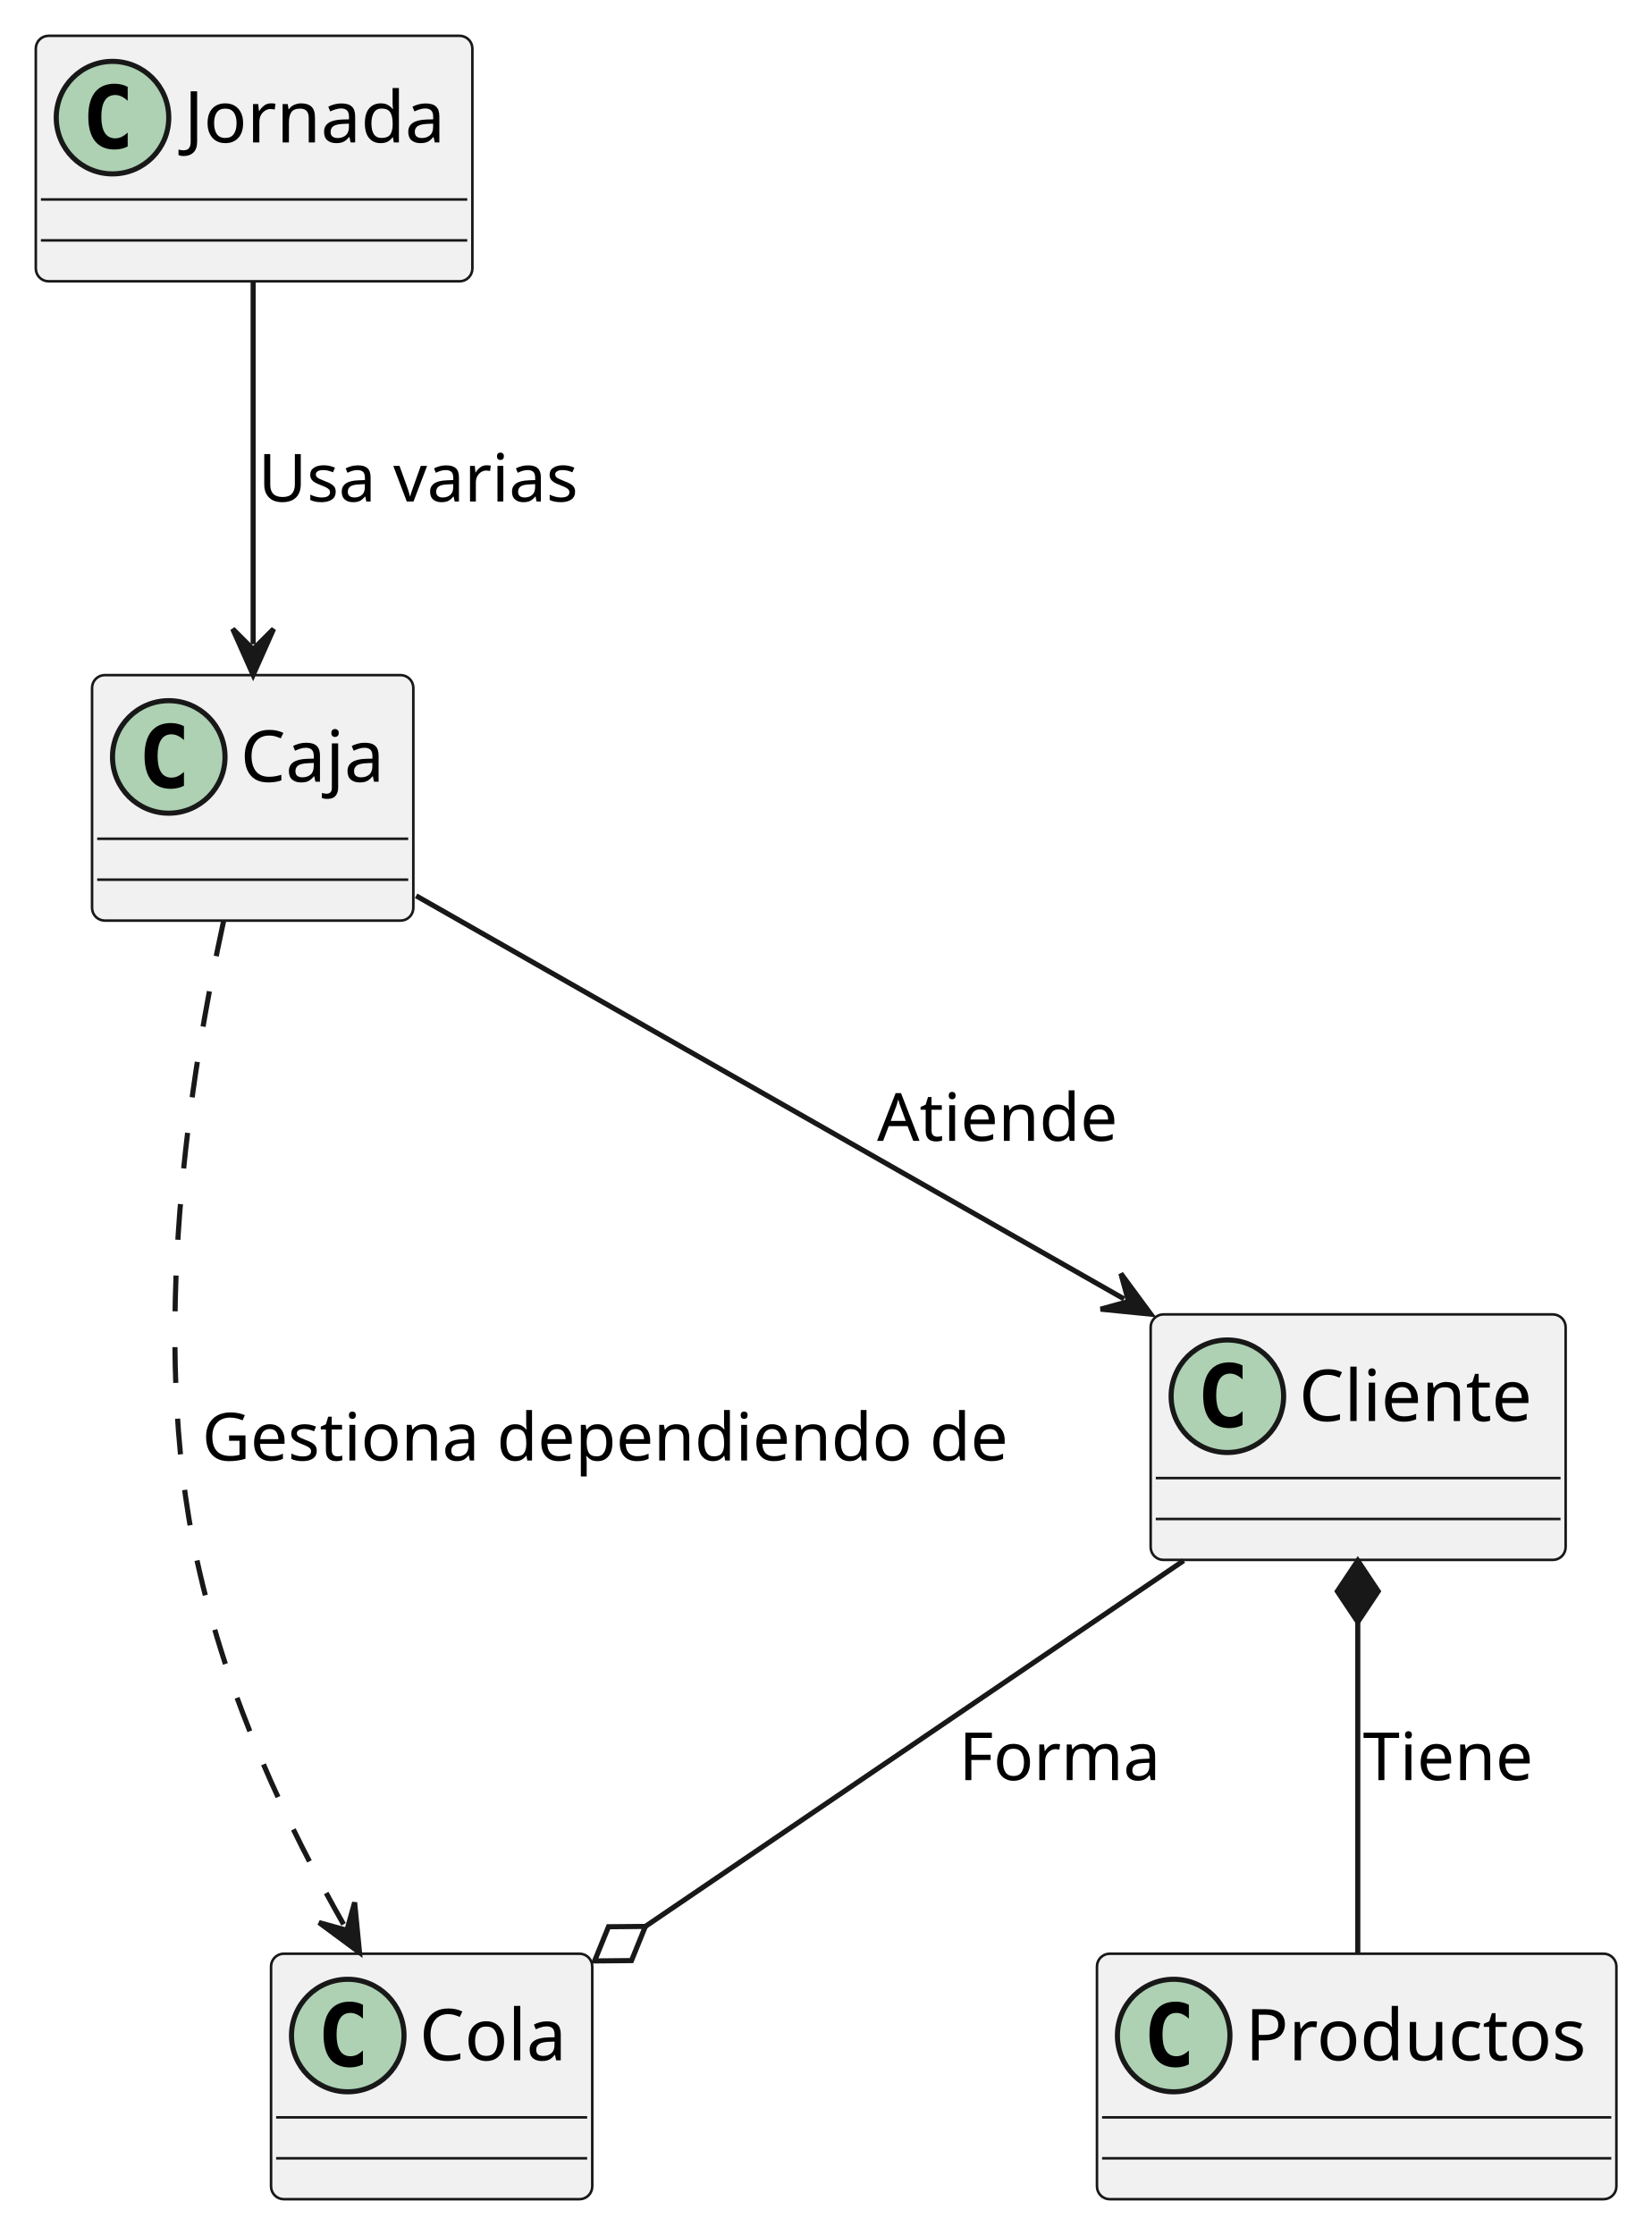
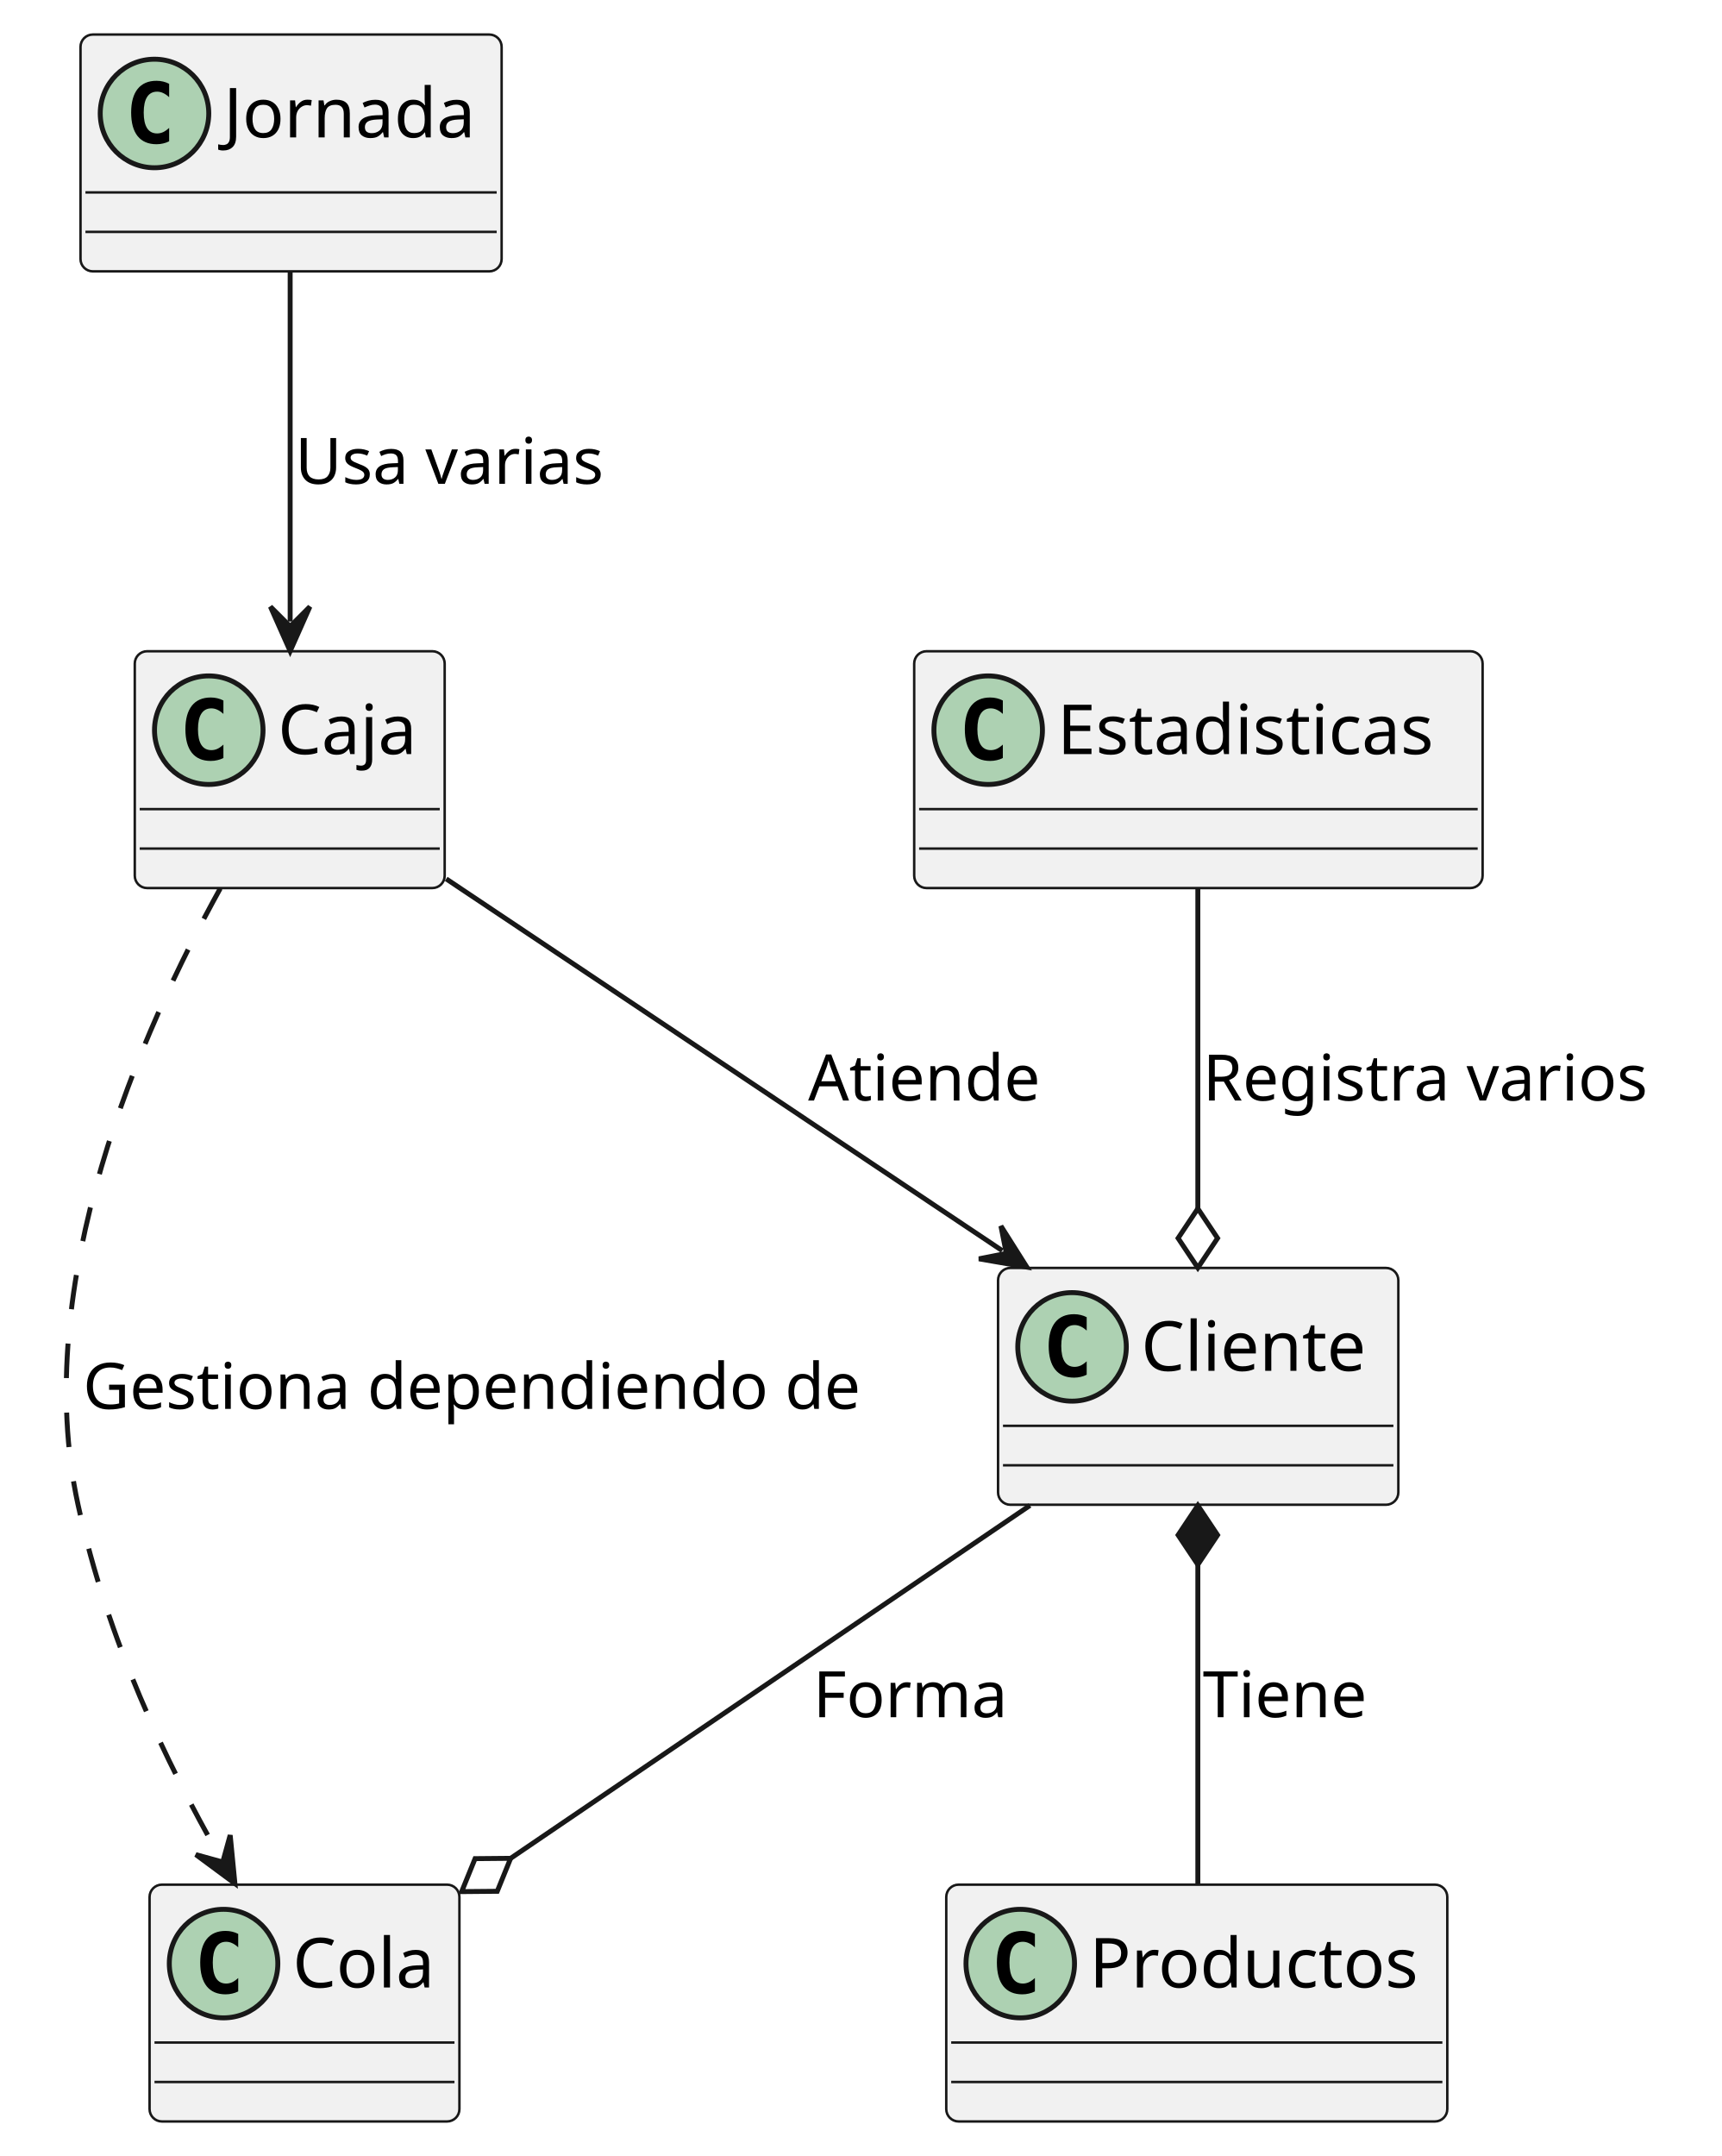
- <svg xmlns="http://www.w3.org/2000/svg" contentStyleType="text/css" data-diagram-type="CLASS" height="437px" preserveAspectRatio="none" style="width:323px;height:437px;background:#FFFFFF;" version="1.1" viewBox="0 0 323 437" width="323px" zoomAndPan="magnify">
+ <svg xmlns="http://www.w3.org/2000/svg" contentStyleType="text/css" data-diagram-type="CLASS" height="437px" preserveAspectRatio="none" style="width:349px;height:437px;background:#FFFFFF;" version="1.1" viewBox="0 0 349 437" width="349px" zoomAndPan="magnify">
  <defs />
  <g>
    <g class="entity" data-entity="Jornada" data-source-line="1" data-uid="ent0002" id="entity_Jornada">
-       <rect fill="#F1F1F1" height="48" rx="2.5" ry="2.5" style="stroke:#181818;stroke-width:0.5;" width="85.368" x="7" y="7" />
-       <ellipse cx="22" cy="23" fill="#ADD1B2" rx="11" ry="11" style="stroke:#181818;stroke-width:1;" />
-       <path d="M24.969,28.641 Q24.391,28.938 23.75,29.078 Q23.109,29.234 22.406,29.234 Q19.906,29.234 18.578,27.594 Q17.266,25.938 17.266,22.812 Q17.266,19.688 18.578,18.031 Q19.906,16.375 22.406,16.375 Q23.109,16.375 23.75,16.531 Q24.406,16.688 24.969,16.984 L24.969,19.703 Q24.344,19.125 23.75,18.859 Q23.156,18.578 22.531,18.578 Q21.188,18.578 20.5,19.656 Q19.812,20.719 19.812,22.812 Q19.812,24.906 20.5,25.984 Q21.188,27.047 22.531,27.047 Q23.156,27.047 23.75,26.781 Q24.344,26.5 24.969,25.922 L24.969,28.641 Z " fill="#000000" />
-       <text fill="#000000" font-family="sans-serif" font-size="14" lengthAdjust="spacing" textLength="53.368" x="36" y="27.847">Jornada</text>
-       <line style="stroke:#181818;stroke-width:0.5;" x1="8" x2="91.368" y1="39" y2="39" />
-       <line style="stroke:#181818;stroke-width:0.5;" x1="8" x2="91.368" y1="47" y2="47" />
+       <rect fill="#F1F1F1" height="48" rx="2.5" ry="2.5" style="stroke:#181818;stroke-width:0.5;" width="85.368" x="16.32" y="7" />
+       <ellipse cx="31.32" cy="23" fill="#ADD1B2" rx="11" ry="11" style="stroke:#181818;stroke-width:1;" />
+       <path d="M34.289,28.641 Q33.711,28.938 33.07,29.078 Q32.429,29.234 31.726,29.234 Q29.226,29.234 27.898,27.594 Q26.586,25.938 26.586,22.812 Q26.586,19.688 27.898,18.031 Q29.226,16.375 31.726,16.375 Q32.429,16.375 33.07,16.531 Q33.726,16.688 34.289,16.984 L34.289,19.703 Q33.664,19.125 33.07,18.859 Q32.476,18.578 31.851,18.578 Q30.508,18.578 29.82,19.656 Q29.133,20.719 29.133,22.812 Q29.133,24.906 29.82,25.984 Q30.508,27.047 31.851,27.047 Q32.476,27.047 33.07,26.781 Q33.664,26.5 34.289,25.922 L34.289,28.641 Z " fill="#000000" />
+       <text fill="#000000" font-family="sans-serif" font-size="14" lengthAdjust="spacing" textLength="53.368" x="45.32" y="27.847">Jornada</text>
+       <line style="stroke:#181818;stroke-width:0.5;" x1="17.32" x2="100.688" y1="39" y2="39" />
+       <line style="stroke:#181818;stroke-width:0.5;" x1="17.32" x2="100.688" y1="47" y2="47" />
    </g>
    <g class="entity" data-entity="Caja" data-source-line="3" data-uid="ent0003" id="entity_Caja">
-       <rect fill="#F1F1F1" height="48" rx="2.5" ry="2.5" style="stroke:#181818;stroke-width:0.5;" width="62.823" x="18" y="132" />
-       <ellipse cx="33" cy="148" fill="#ADD1B2" rx="11" ry="11" style="stroke:#181818;stroke-width:1;" />
-       <path d="M35.969,153.641 Q35.391,153.938 34.75,154.078 Q34.109,154.234 33.406,154.234 Q30.906,154.234 29.578,152.594 Q28.266,150.938 28.266,147.812 Q28.266,144.688 29.578,143.031 Q30.906,141.375 33.406,141.375 Q34.109,141.375 34.75,141.531 Q35.406,141.688 35.969,141.984 L35.969,144.703 Q35.344,144.125 34.75,143.859 Q34.156,143.578 33.531,143.578 Q32.188,143.578 31.5,144.656 Q30.812,145.719 30.812,147.812 Q30.812,149.906 31.5,150.984 Q32.188,152.047 33.531,152.047 Q34.156,152.047 34.75,151.781 Q35.344,151.5 35.969,150.922 L35.969,153.641 Z " fill="#000000" />
-       <text fill="#000000" font-family="sans-serif" font-size="14" lengthAdjust="spacing" textLength="30.823" x="47" y="152.847">Caja</text>
-       <line style="stroke:#181818;stroke-width:0.5;" x1="19" x2="79.823" y1="164" y2="164" />
-       <line style="stroke:#181818;stroke-width:0.5;" x1="19" x2="79.823" y1="172" y2="172" />
+       <rect fill="#F1F1F1" height="48" rx="2.5" ry="2.5" style="stroke:#181818;stroke-width:0.5;" width="62.823" x="27.32" y="132" />
+       <ellipse cx="42.32" cy="148" fill="#ADD1B2" rx="11" ry="11" style="stroke:#181818;stroke-width:1;" />
+       <path d="M45.289,153.641 Q44.711,153.938 44.07,154.078 Q43.429,154.234 42.726,154.234 Q40.226,154.234 38.898,152.594 Q37.586,150.938 37.586,147.812 Q37.586,144.688 38.898,143.031 Q40.226,141.375 42.726,141.375 Q43.429,141.375 44.07,141.531 Q44.726,141.688 45.289,141.984 L45.289,144.703 Q44.664,144.125 44.07,143.859 Q43.476,143.578 42.851,143.578 Q41.508,143.578 40.82,144.656 Q40.133,145.719 40.133,147.812 Q40.133,149.906 40.82,150.984 Q41.508,152.047 42.851,152.047 Q43.476,152.047 44.07,151.781 Q44.664,151.5 45.289,150.922 L45.289,153.641 Z " fill="#000000" />
+       <text fill="#000000" font-family="sans-serif" font-size="14" lengthAdjust="spacing" textLength="30.823" x="56.32" y="152.847">Caja</text>
+       <line style="stroke:#181818;stroke-width:0.5;" x1="28.32" x2="89.143" y1="164" y2="164" />
+       <line style="stroke:#181818;stroke-width:0.5;" x1="28.32" x2="89.143" y1="172" y2="172" />
    </g>
    <g class="entity" data-entity="Cola" data-source-line="5" data-uid="ent0004" id="entity_Cola">
-       <rect fill="#F1F1F1" height="48" rx="2.5" ry="2.5" style="stroke:#181818;stroke-width:0.5;" width="62.81" x="53" y="382" />
-       <ellipse cx="68" cy="398" fill="#ADD1B2" rx="11" ry="11" style="stroke:#181818;stroke-width:1;" />
-       <path d="M70.969,403.641 Q70.391,403.938 69.75,404.078 Q69.109,404.234 68.406,404.234 Q65.906,404.234 64.578,402.594 Q63.266,400.938 63.266,397.812 Q63.266,394.688 64.578,393.031 Q65.906,391.375 68.406,391.375 Q69.109,391.375 69.75,391.531 Q70.406,391.688 70.969,391.984 L70.969,394.703 Q70.344,394.125 69.75,393.859 Q69.156,393.578 68.531,393.578 Q67.188,393.578 66.5,394.656 Q65.812,395.719 65.812,397.812 Q65.812,399.906 66.5,400.984 Q67.188,402.047 68.531,402.047 Q69.156,402.047 69.75,401.781 Q70.344,401.5 70.969,400.922 L70.969,403.641 Z " fill="#000000" />
-       <text fill="#000000" font-family="sans-serif" font-size="14" lengthAdjust="spacing" textLength="30.81" x="82" y="402.847">Cola</text>
-       <line style="stroke:#181818;stroke-width:0.5;" x1="54" x2="114.81" y1="414" y2="414" />
-       <line style="stroke:#181818;stroke-width:0.5;" x1="54" x2="114.81" y1="422" y2="422" />
+       <rect fill="#F1F1F1" height="48" rx="2.5" ry="2.5" style="stroke:#181818;stroke-width:0.5;" width="62.81" x="30.32" y="382" />
+       <ellipse cx="45.32" cy="398" fill="#ADD1B2" rx="11" ry="11" style="stroke:#181818;stroke-width:1;" />
+       <path d="M48.289,403.641 Q47.711,403.938 47.07,404.078 Q46.429,404.234 45.726,404.234 Q43.226,404.234 41.898,402.594 Q40.586,400.938 40.586,397.812 Q40.586,394.688 41.898,393.031 Q43.226,391.375 45.726,391.375 Q46.429,391.375 47.07,391.531 Q47.726,391.688 48.289,391.984 L48.289,394.703 Q47.664,394.125 47.07,393.859 Q46.476,393.578 45.851,393.578 Q44.508,393.578 43.82,394.656 Q43.133,395.719 43.133,397.812 Q43.133,399.906 43.82,400.984 Q44.508,402.047 45.851,402.047 Q46.476,402.047 47.07,401.781 Q47.664,401.5 48.289,400.922 L48.289,403.641 Z " fill="#000000" />
+       <text fill="#000000" font-family="sans-serif" font-size="14" lengthAdjust="spacing" textLength="30.81" x="59.32" y="402.847">Cola</text>
+       <line style="stroke:#181818;stroke-width:0.5;" x1="31.32" x2="92.13" y1="414" y2="414" />
+       <line style="stroke:#181818;stroke-width:0.5;" x1="31.32" x2="92.13" y1="422" y2="422" />
    </g>
    <g class="entity" data-entity="Cliente" data-source-line="7" data-uid="ent0005" id="entity_Cliente">
-       <rect fill="#F1F1F1" height="48" rx="2.5" ry="2.5" style="stroke:#181818;stroke-width:0.5;" width="81.144" x="225" y="257" />
-       <ellipse cx="240" cy="273" fill="#ADD1B2" rx="11" ry="11" style="stroke:#181818;stroke-width:1;" />
-       <path d="M242.969,278.641 Q242.391,278.938 241.75,279.078 Q241.109,279.234 240.406,279.234 Q237.906,279.234 236.578,277.594 Q235.266,275.938 235.266,272.812 Q235.266,269.688 236.578,268.031 Q237.906,266.375 240.406,266.375 Q241.109,266.375 241.75,266.531 Q242.406,266.688 242.969,266.984 L242.969,269.703 Q242.344,269.125 241.75,268.859 Q241.156,268.578 240.531,268.578 Q239.188,268.578 238.5,269.656 Q237.812,270.719 237.812,272.812 Q237.812,274.906 238.5,275.984 Q239.188,277.047 240.531,277.047 Q241.156,277.047 241.75,276.781 Q242.344,276.5 242.969,275.922 L242.969,278.641 Z " fill="#000000" />
-       <text fill="#000000" font-family="sans-serif" font-size="14" lengthAdjust="spacing" textLength="49.144" x="254" y="277.847">Cliente</text>
-       <line style="stroke:#181818;stroke-width:0.5;" x1="226" x2="305.144" y1="289" y2="289" />
-       <line style="stroke:#181818;stroke-width:0.5;" x1="226" x2="305.144" y1="297" y2="297" />
+       <rect fill="#F1F1F1" height="48" rx="2.5" ry="2.5" style="stroke:#181818;stroke-width:0.5;" width="81.144" x="202.32" y="257" />
+       <ellipse cx="217.32" cy="273" fill="#ADD1B2" rx="11" ry="11" style="stroke:#181818;stroke-width:1;" />
+       <path d="M220.289,278.641 Q219.711,278.938 219.07,279.078 Q218.429,279.234 217.726,279.234 Q215.226,279.234 213.898,277.594 Q212.586,275.938 212.586,272.812 Q212.586,269.688 213.898,268.031 Q215.226,266.375 217.726,266.375 Q218.429,266.375 219.07,266.531 Q219.726,266.688 220.289,266.984 L220.289,269.703 Q219.664,269.125 219.07,268.859 Q218.476,268.578 217.851,268.578 Q216.507,268.578 215.82,269.656 Q215.132,270.719 215.132,272.812 Q215.132,274.906 215.82,275.984 Q216.507,277.047 217.851,277.047 Q218.476,277.047 219.07,276.781 Q219.664,276.5 220.289,275.922 L220.289,278.641 Z " fill="#000000" />
+       <text fill="#000000" font-family="sans-serif" font-size="14" lengthAdjust="spacing" textLength="49.144" x="231.32" y="277.847">Cliente</text>
+       <line style="stroke:#181818;stroke-width:0.5;" x1="203.32" x2="282.464" y1="289" y2="289" />
+       <line style="stroke:#181818;stroke-width:0.5;" x1="203.32" x2="282.464" y1="297" y2="297" />
    </g>
    <g class="entity" data-entity="Productos" data-source-line="9" data-uid="ent0006" id="entity_Productos">
-       <rect fill="#F1F1F1" height="48" rx="2.5" ry="2.5" style="stroke:#181818;stroke-width:0.5;" width="101.569" x="214.5" y="382" />
-       <ellipse cx="229.5" cy="398" fill="#ADD1B2" rx="11" ry="11" style="stroke:#181818;stroke-width:1;" />
-       <path d="M232.469,403.641 Q231.891,403.938 231.25,404.078 Q230.609,404.234 229.906,404.234 Q227.406,404.234 226.078,402.594 Q224.766,400.938 224.766,397.812 Q224.766,394.688 226.078,393.031 Q227.406,391.375 229.906,391.375 Q230.609,391.375 231.25,391.531 Q231.906,391.688 232.469,391.984 L232.469,394.703 Q231.844,394.125 231.25,393.859 Q230.656,393.578 230.031,393.578 Q228.688,393.578 228,394.656 Q227.312,395.719 227.312,397.812 Q227.312,399.906 228,400.984 Q228.688,402.047 230.031,402.047 Q230.656,402.047 231.25,401.781 Q231.844,401.5 232.469,400.922 L232.469,403.641 Z " fill="#000000" />
-       <text fill="#000000" font-family="sans-serif" font-size="14" lengthAdjust="spacing" textLength="69.569" x="243.5" y="402.847">Productos</text>
-       <line style="stroke:#181818;stroke-width:0.5;" x1="215.5" x2="315.069" y1="414" y2="414" />
-       <line style="stroke:#181818;stroke-width:0.5;" x1="215.5" x2="315.069" y1="422" y2="422" />
+       <rect fill="#F1F1F1" height="48" rx="2.5" ry="2.5" style="stroke:#181818;stroke-width:0.5;" width="101.569" x="191.82" y="382" />
+       <ellipse cx="206.82" cy="398" fill="#ADD1B2" rx="11" ry="11" style="stroke:#181818;stroke-width:1;" />
+       <path d="M209.789,403.641 Q209.211,403.938 208.57,404.078 Q207.929,404.234 207.226,404.234 Q204.726,404.234 203.398,402.594 Q202.086,400.938 202.086,397.812 Q202.086,394.688 203.398,393.031 Q204.726,391.375 207.226,391.375 Q207.929,391.375 208.57,391.531 Q209.226,391.688 209.789,391.984 L209.789,394.703 Q209.164,394.125 208.57,393.859 Q207.976,393.578 207.351,393.578 Q206.007,393.578 205.32,394.656 Q204.632,395.719 204.632,397.812 Q204.632,399.906 205.32,400.984 Q206.007,402.047 207.351,402.047 Q207.976,402.047 208.57,401.781 Q209.164,401.5 209.789,400.922 L209.789,403.641 Z " fill="#000000" />
+       <text fill="#000000" font-family="sans-serif" font-size="14" lengthAdjust="spacing" textLength="69.569" x="220.82" y="402.847">Productos</text>
+       <line style="stroke:#181818;stroke-width:0.5;" x1="192.82" x2="292.389" y1="414" y2="414" />
+       <line style="stroke:#181818;stroke-width:0.5;" x1="192.82" x2="292.389" y1="422" y2="422" />
    </g>
-     <g class="link" data-entity-1="Jornada" data-entity-2="Caja" data-source-line="13" data-uid="lnk7" id="link_Jornada_Caja">
-       <path codeLine="13" d="M49.5,55.14 C49.5,77.13 49.5,104.01 49.5,125.97" fill="none" id="Jornada-to-Caja" style="stroke:#181818;stroke-width:1;" />
-       <polygon fill="#181818" points="49.5,131.97,53.5,122.97,49.5,126.97,45.5,122.97,49.5,131.97" style="stroke:#181818;stroke-width:1;" />
-       <text fill="#000000" font-family="sans-serif" font-size="13" lengthAdjust="spacing" textLength="67.742" x="50.5" y="98.067">Usa varias</text>
+     <g class="entity" data-entity="Estadisticas" data-source-line="11" data-uid="ent0007" id="entity_Estadisticas">
+       <rect fill="#F1F1F1" height="48" rx="2.5" ry="2.5" style="stroke:#181818;stroke-width:0.5;" width="115.228" x="185.32" y="132" />
+       <ellipse cx="200.32" cy="148" fill="#ADD1B2" rx="11" ry="11" style="stroke:#181818;stroke-width:1;" />
+       <path d="M203.289,153.641 Q202.711,153.938 202.07,154.078 Q201.429,154.234 200.726,154.234 Q198.226,154.234 196.898,152.594 Q195.586,150.938 195.586,147.812 Q195.586,144.688 196.898,143.031 Q198.226,141.375 200.726,141.375 Q201.429,141.375 202.07,141.531 Q202.726,141.688 203.289,141.984 L203.289,144.703 Q202.664,144.125 202.07,143.859 Q201.476,143.578 200.851,143.578 Q199.507,143.578 198.82,144.656 Q198.132,145.719 198.132,147.812 Q198.132,149.906 198.82,150.984 Q199.507,152.047 200.851,152.047 Q201.476,152.047 202.07,151.781 Q202.664,151.5 203.289,150.922 L203.289,153.641 Z " fill="#000000" />
+       <text fill="#000000" font-family="sans-serif" font-size="14" lengthAdjust="spacing" textLength="83.228" x="214.32" y="152.847">Estadisticas</text>
+       <line style="stroke:#181818;stroke-width:0.5;" x1="186.32" x2="299.548" y1="164" y2="164" />
+       <line style="stroke:#181818;stroke-width:0.5;" x1="186.32" x2="299.548" y1="172" y2="172" />
    </g>
-     <g class="link" data-entity-1="Caja" data-entity-2="Cliente" data-source-line="14" data-uid="lnk8" id="link_Caja_Cliente">
-       <path codeLine="14" d="M81.37,175.15 C119.51,196.87 178.206,230.291 219.806,253.981" fill="none" id="Caja-to-Cliente" style="stroke:#181818;stroke-width:1;" />
-       <polygon fill="#181818" points="225.02,256.95,219.179,249.02,220.675,254.476,215.22,255.972,225.02,256.95" style="stroke:#181818;stroke-width:1;" />
-       <text fill="#000000" font-family="sans-serif" font-size="13" lengthAdjust="spacing" textLength="50.089" x="171.5" y="223.067">Atiende</text>
+     <g class="link" data-entity-1="Jornada" data-entity-2="Caja" data-source-line="14" data-uid="lnk8" id="link_Jornada_Caja">
+       <path codeLine="14" d="M58.82,55.14 C58.82,77.13 58.82,104.01 58.82,125.97" fill="none" id="Jornada-to-Caja" style="stroke:#181818;stroke-width:1;" />
+       <polygon fill="#181818" points="58.82,131.97,62.82,122.97,58.82,126.97,54.82,122.97,58.82,131.97" style="stroke:#181818;stroke-width:1;" />
+       <text fill="#000000" font-family="sans-serif" font-size="13" lengthAdjust="spacing" textLength="67.742" x="59.82" y="98.067">Usa varias</text>
    </g>
-     <g class="link" data-entity-1="Cliente" data-entity-2="Productos" data-source-line="15" data-uid="lnk9" id="link_Cliente_Productos">
-       <path codeLine="15" d="M265.5,317.14 C265.5,339.13 265.5,360.01 265.5,381.97" fill="none" id="Cliente-backto-Productos" style="stroke:#181818;stroke-width:1;" />
-       <polygon fill="#181818" points="265.5,305.14,261.5,311.14,265.5,317.14,269.5,311.14,265.5,305.14" style="stroke:#181818;stroke-width:1;" />
-       <text fill="#000000" font-family="sans-serif" font-size="13" lengthAdjust="spacing" textLength="35.788" x="266.5" y="348.067">Tiene</text>
+     <g class="link" data-entity-1="Caja" data-entity-2="Cliente" data-source-line="15" data-uid="lnk9" id="link_Caja_Cliente">
+       <path codeLine="15" d="M90.45,178.14 C123.23,200.06 169.322,230.865 203.172,253.495" fill="none" id="Caja-to-Cliente" style="stroke:#181818;stroke-width:1;" />
+       <polygon fill="#181818" points="208.16,256.83,202.901,248.503,204.003,254.051,198.455,255.153,208.16,256.83" style="stroke:#181818;stroke-width:1;" />
+       <text fill="#000000" font-family="sans-serif" font-size="13" lengthAdjust="spacing" textLength="50.089" x="163.82" y="223.067">Atiende</text>
    </g>
-     <g class="link" data-entity-1="Cliente" data-entity-2="Cola" data-source-line="16" data-uid="lnk10" id="link_Cliente_Cola">
-       <path codeLine="16" d="M231.46,305.14 C198.38,327.61 158.475,354.724 126.195,376.664" fill="none" id="Cliente-to-Cola" style="stroke:#181818;stroke-width:1;" />
-       <polygon fill="none" points="116.27,383.41,123.481,383.345,126.195,376.664,118.984,376.729,116.27,383.41" style="stroke:#181818;stroke-width:1;" />
-       <text fill="#000000" font-family="sans-serif" font-size="13" lengthAdjust="spacing" textLength="41.406" x="187.5" y="348.067">Forma</text>
+     <g class="link" data-entity-1="Cliente" data-entity-2="Productos" data-source-line="16" data-uid="lnk10" id="link_Cliente_Productos">
+       <path codeLine="16" d="M242.82,317.14 C242.82,339.13 242.82,360.01 242.82,381.97" fill="none" id="Cliente-backto-Productos" style="stroke:#181818;stroke-width:1;" />
+       <polygon fill="#181818" points="242.82,305.14,238.82,311.14,242.82,317.14,246.82,311.14,242.82,305.14" style="stroke:#181818;stroke-width:1;" />
+       <text fill="#000000" font-family="sans-serif" font-size="13" lengthAdjust="spacing" textLength="35.788" x="243.82" y="348.067">Tiene</text>
    </g>
-     <g class="link" data-entity-1="Caja" data-entity-2="Cola" data-source-line="17" data-uid="lnk11" id="link_Caja_Cola">
-       <path codeLine="17" d="M43.72,180.11 C37.29,209.48 28.99,261.58 38.5,305 C44.59,332.81 56.212,356.91 67.342,376.55" fill="none" id="Caja-to-Cola" style="stroke:#181818;stroke-width:1;stroke-dasharray:7.0,7.0;" />
-       <polygon fill="#181818" points="70.3,381.77,69.343,371.968,67.835,377.42,62.383,375.912,70.3,381.77" style="stroke:#181818;stroke-width:1;" />
-       <text fill="#000000" font-family="sans-serif" font-size="13" lengthAdjust="spacing" textLength="167.273" x="39.5" y="285.567">Gestiona dependiendo de</text>
+     <g class="link" data-entity-1="Cliente" data-entity-2="Cola" data-source-line="17" data-uid="lnk11" id="link_Cliente_Cola">
+       <path codeLine="17" d="M208.78,305.14 C175.7,327.61 135.795,354.724 103.515,376.664" fill="none" id="Cliente-to-Cola" style="stroke:#181818;stroke-width:1;" />
+       <polygon fill="none" points="93.59,383.41,100.801,383.345,103.515,376.664,96.304,376.729,93.59,383.41" style="stroke:#181818;stroke-width:1;" />
+       <text fill="#000000" font-family="sans-serif" font-size="13" lengthAdjust="spacing" textLength="41.406" x="164.82" y="348.067">Forma</text>
+     </g>
+     <g class="link" data-entity-1="Caja" data-entity-2="Cola" data-source-line="18" data-uid="lnk12" id="link_Caja_Cola">
+       <path codeLine="18" d="M44.65,180.08 C28.64,208.99 6,260.17 15.82,305 C21.91,332.81 33.532,356.91 44.662,376.55" fill="none" id="Caja-to-Cola" style="stroke:#181818;stroke-width:1;stroke-dasharray:7.0,7.0;" />
+       <polygon fill="#181818" points="47.62,381.77,46.663,371.968,45.155,377.42,39.703,375.912,47.62,381.77" style="stroke:#181818;stroke-width:1;" />
+       <text fill="#000000" font-family="sans-serif" font-size="13" lengthAdjust="spacing" textLength="167.273" x="16.82" y="285.567">Gestiona dependiendo de</text>
+     </g>
+     <g class="link" data-entity-1="Estadisticas" data-entity-2="Cliente" data-source-line="19" data-uid="lnk13" id="link_Estadisticas_Cliente">
+       <path codeLine="19" d="M242.82,180.14 C242.82,202.13 242.82,223.01 242.82,244.97" fill="none" id="Estadisticas-to-Cliente" style="stroke:#181818;stroke-width:1;" />
+       <polygon fill="none" points="242.82,256.97,246.82,250.97,242.82,244.97,238.82,250.97,242.82,256.97" style="stroke:#181818;stroke-width:1;" />
+       <text fill="#000000" font-family="sans-serif" font-size="13" lengthAdjust="spacing" textLength="97.551" x="243.82" y="223.067">Registra varios</text>
    </g>
  </g>
</svg>
